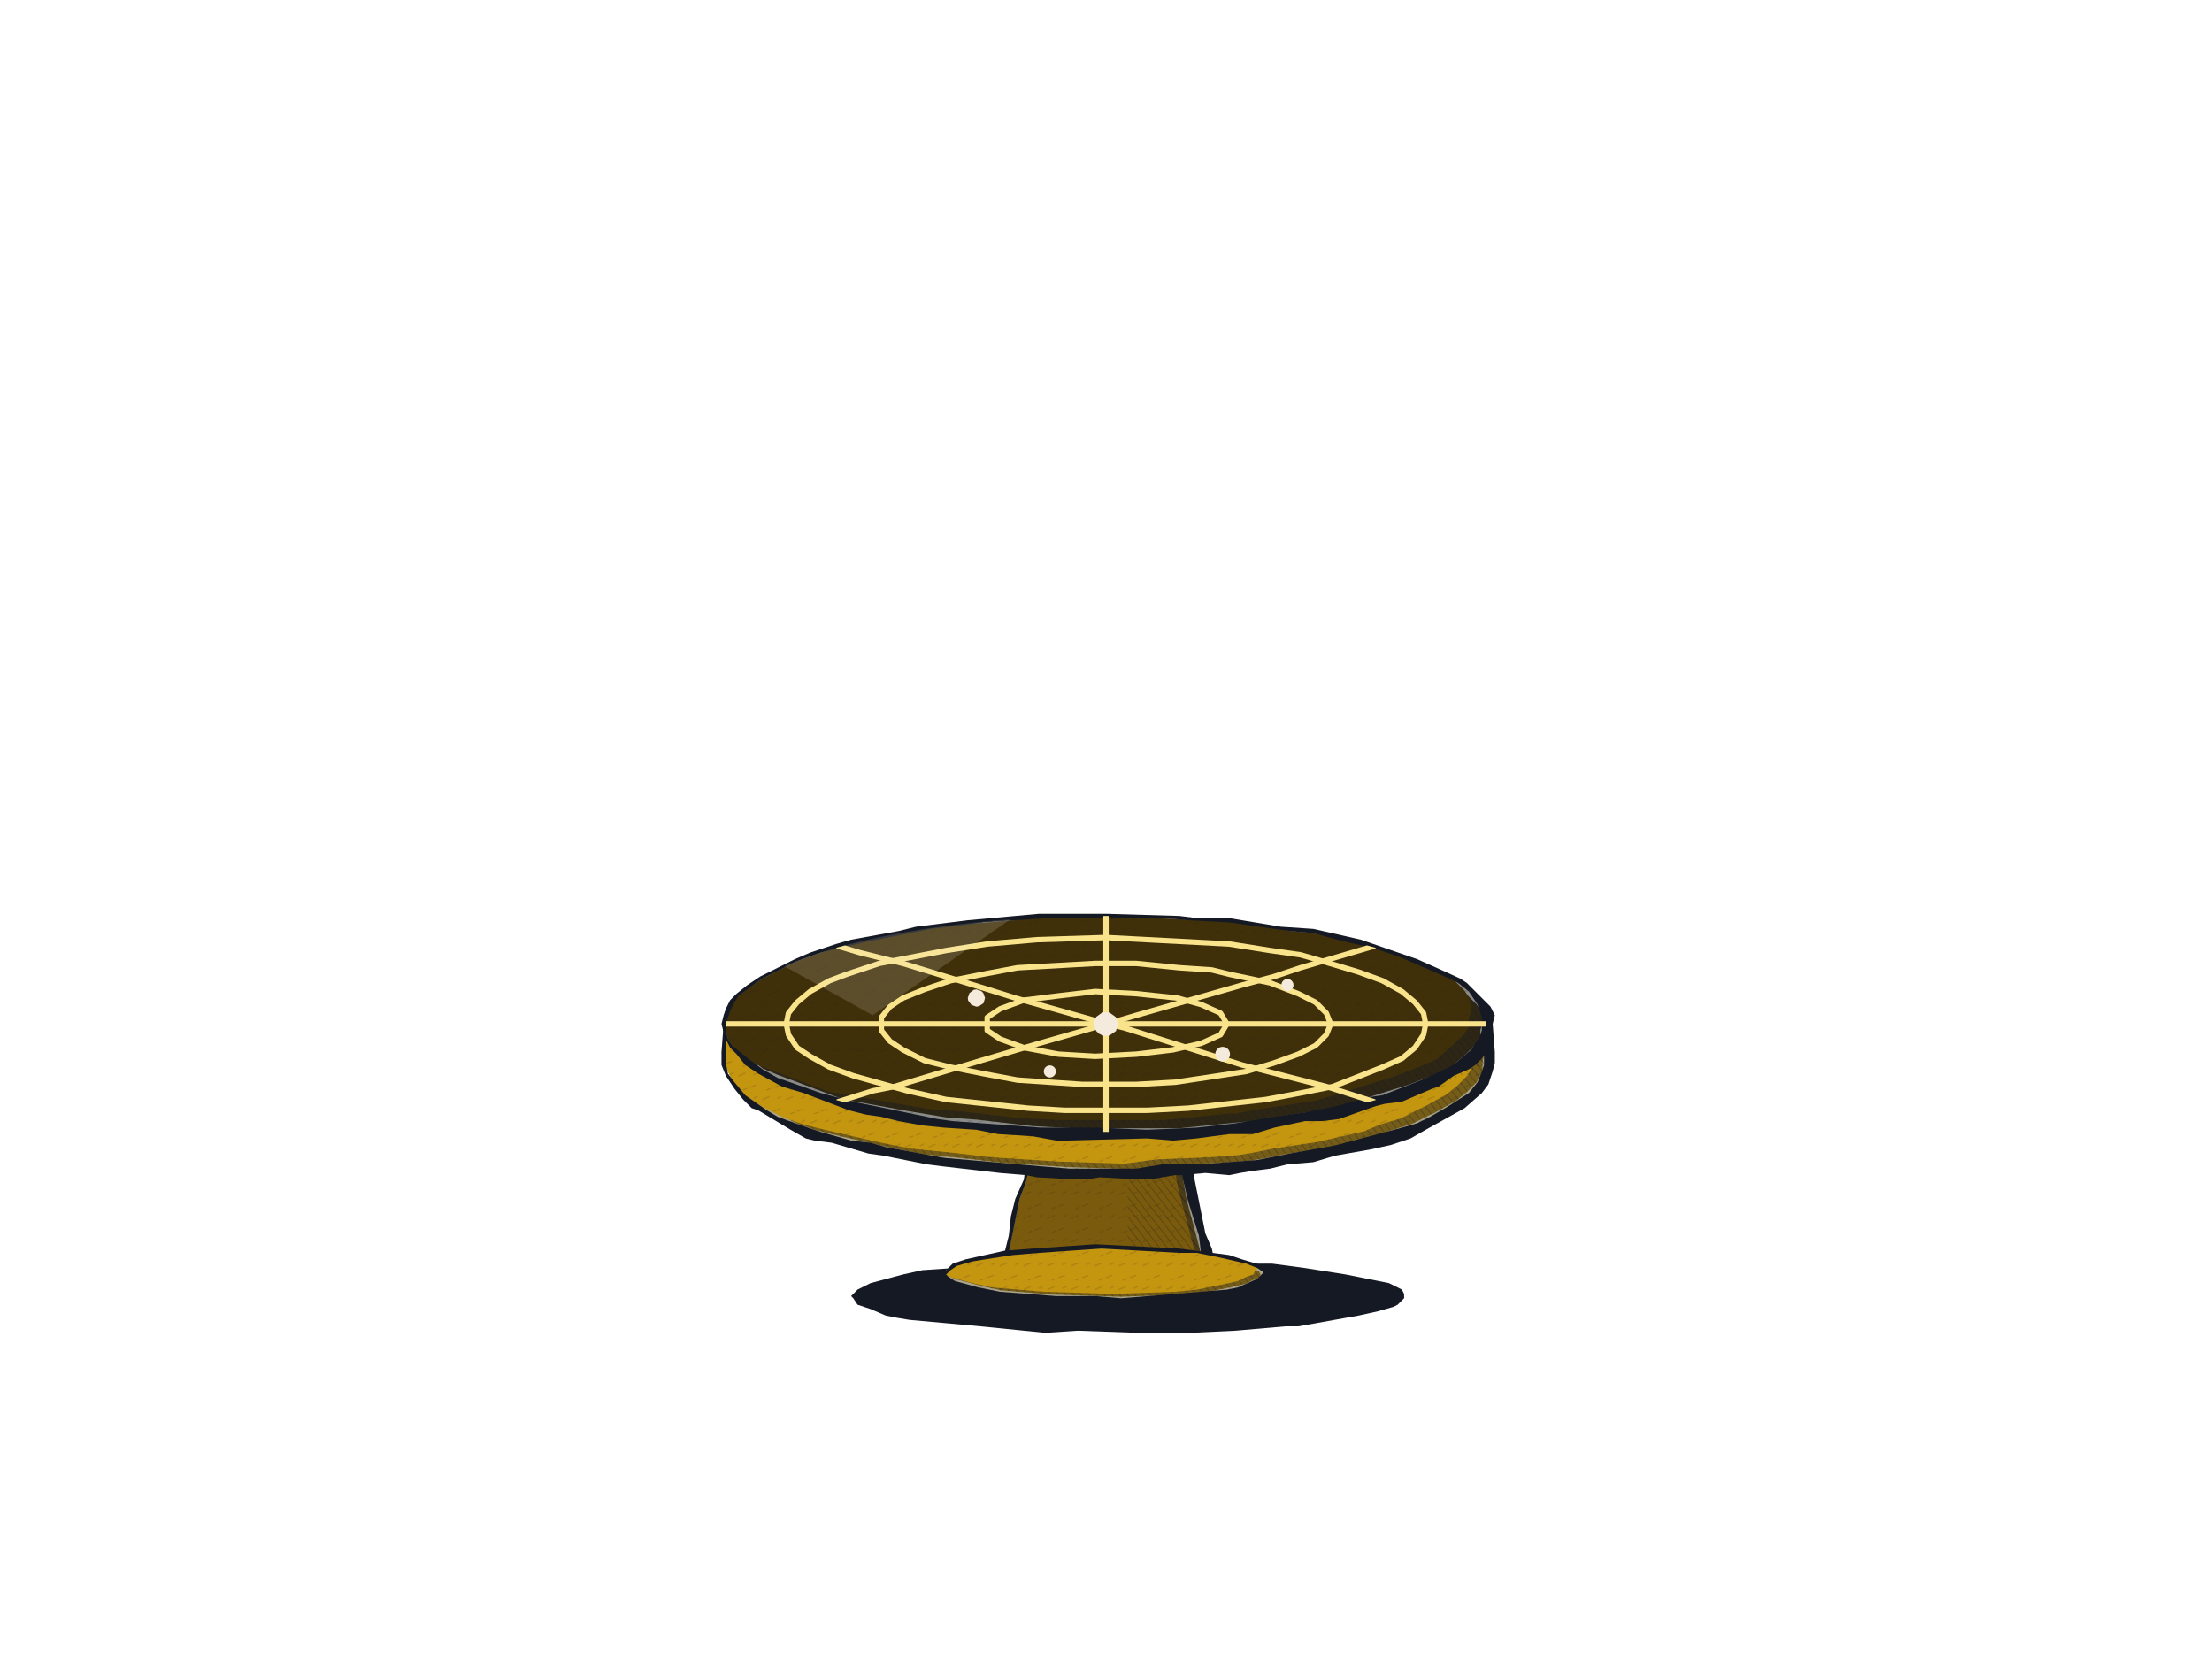
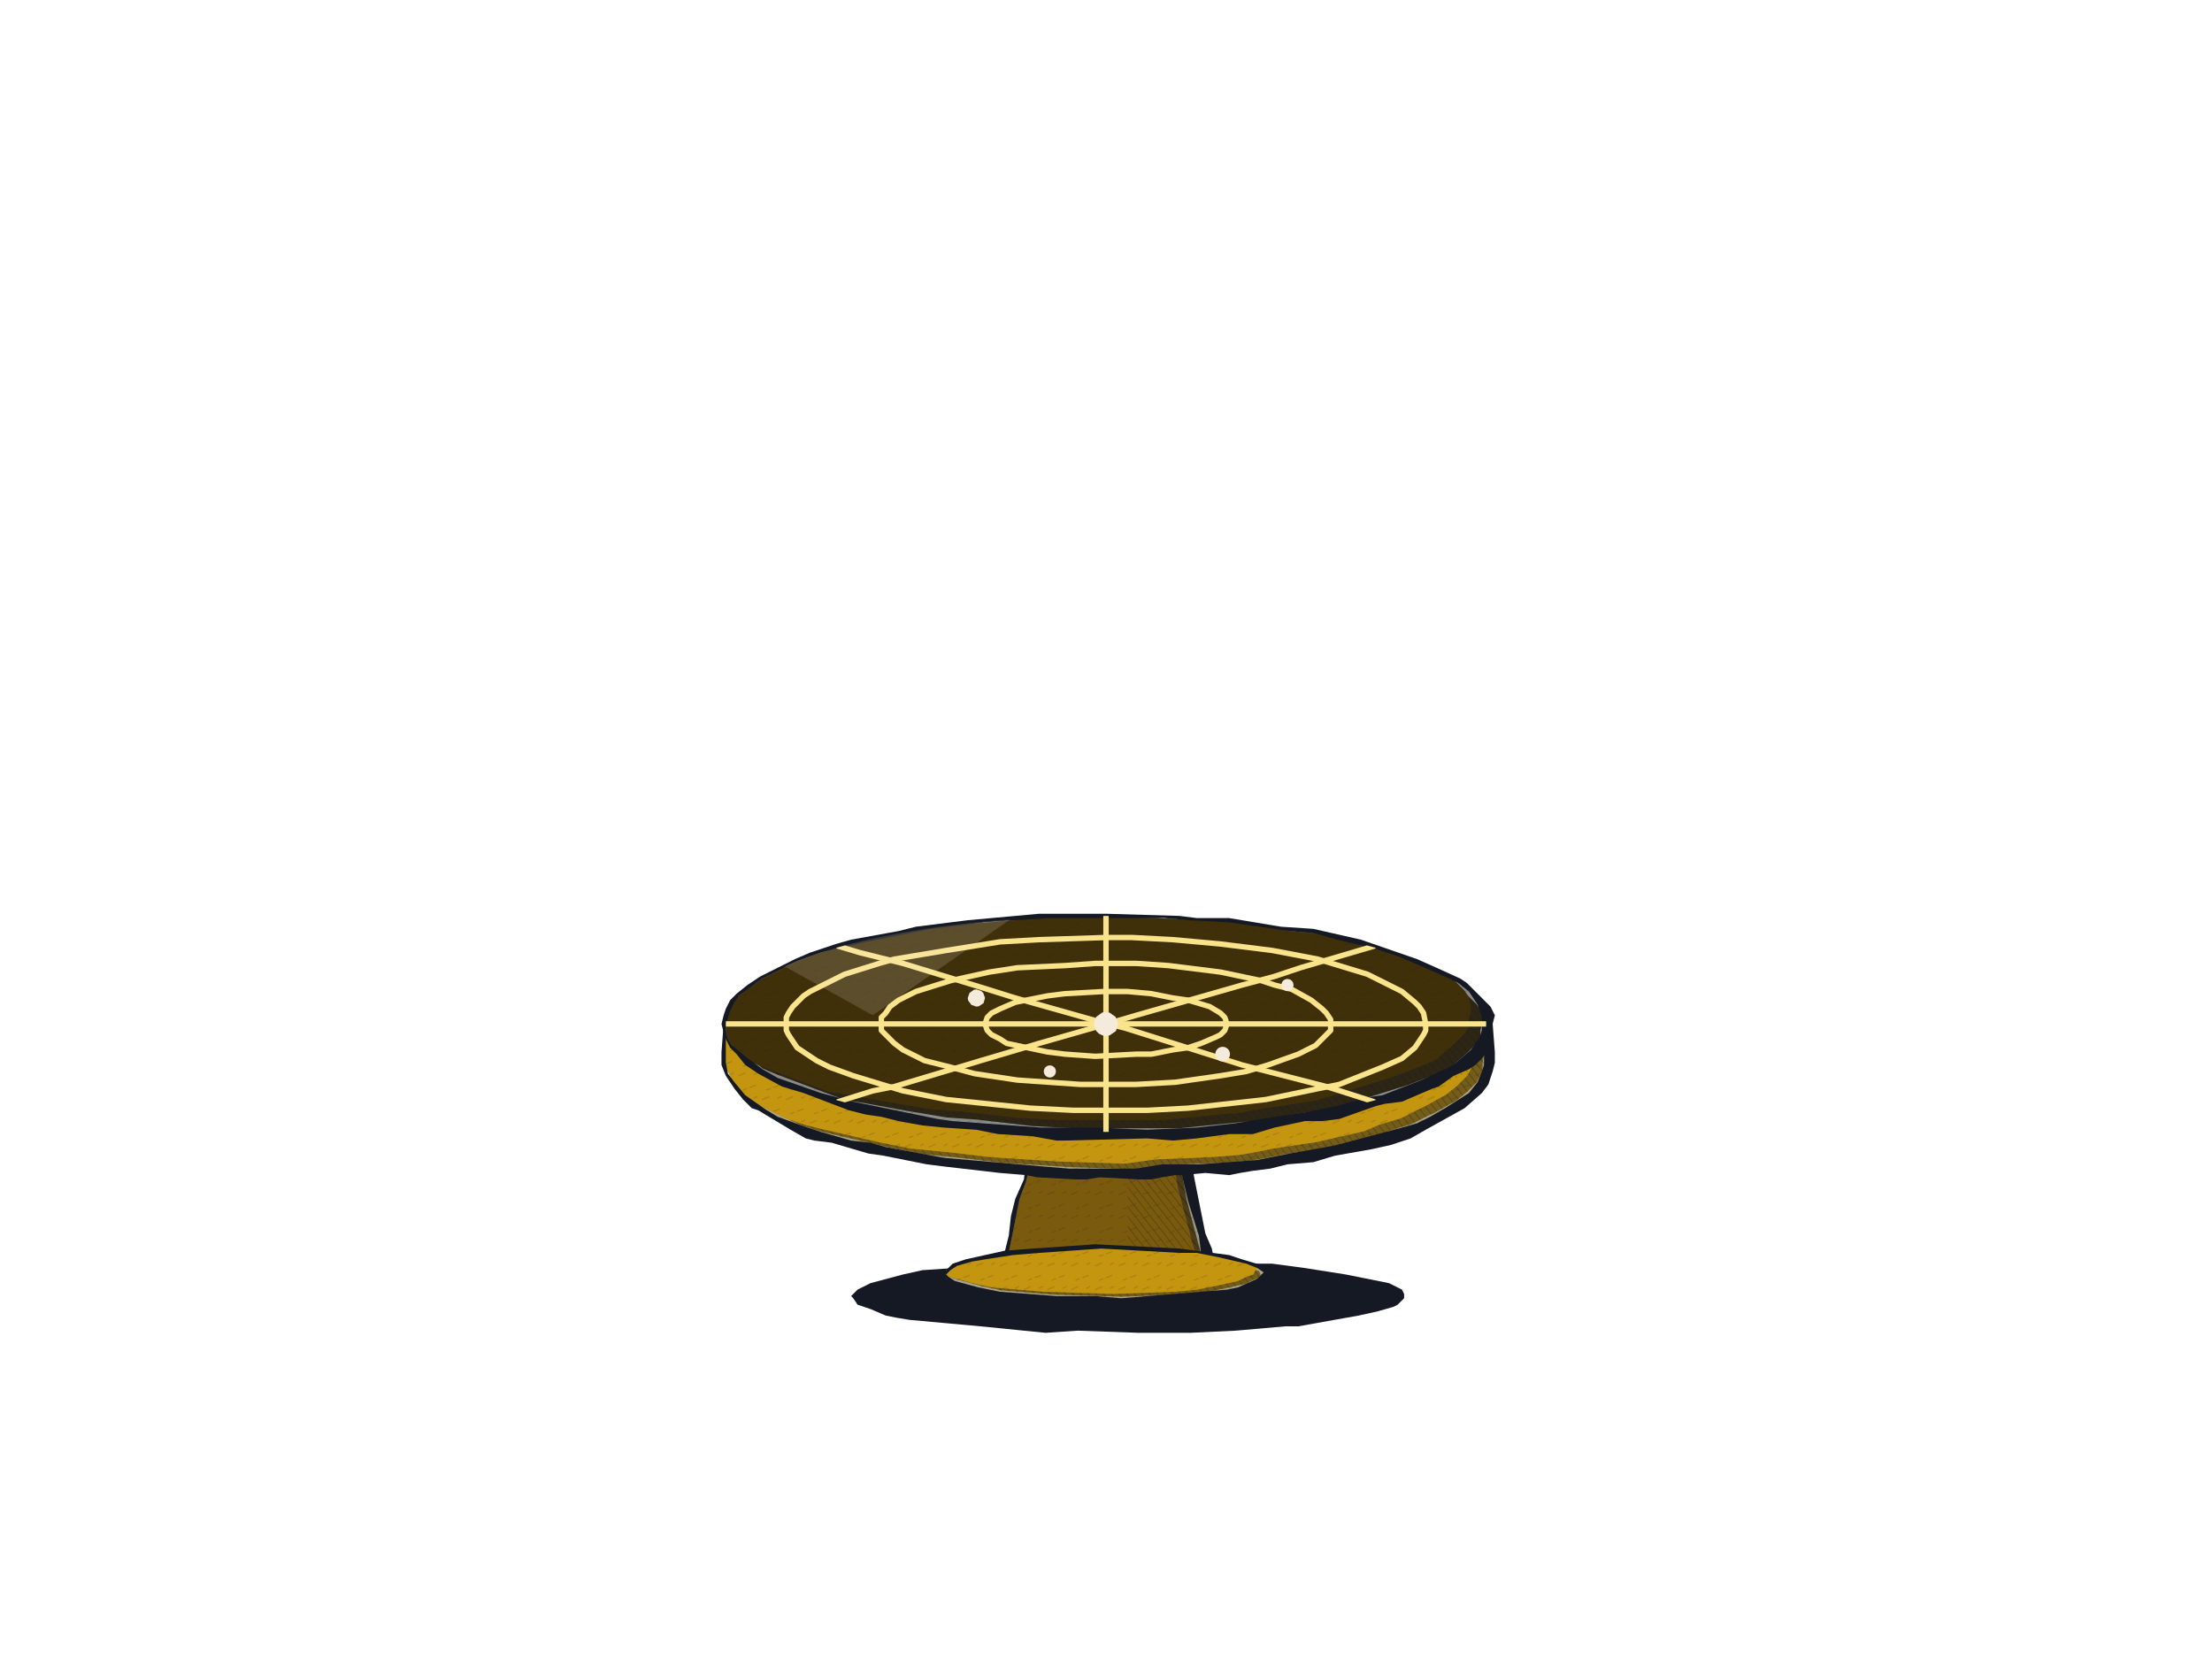
<svg xmlns="http://www.w3.org/2000/svg" viewBox="0 0 1024 768" width="1024" height="768" preserveAspectRatio="xMidYMid meet">
  <defs>
    <pattern id="rcl1-hatch" width="2.8" height="2.8" patternUnits="userSpaceOnUse" patternTransform="rotate(-38)">
      <path d="M0 0V2.8" stroke="#151923" stroke-width="0.62" opacity="0.42" />
    </pattern>
    <pattern id="rcl1-grain" width="11" height="11" patternUnits="userSpaceOnUse">
      <path d="M1 3l3 -1.3M6.2 8.4l2.6 -1M3 9.6l1.7 -0.7M8 2.4l1.6 -0.8" stroke="#151923" stroke-width="0.4" stroke-linecap="round" opacity="0.2" />
    </pattern>
    <pattern id="rcl1-dots-paper" width="9" height="9" patternUnits="userSpaceOnUse" patternTransform="rotate(45)">
      <circle cx="4.5" cy="4.5" r="2.2" fill="#F4EBDD" />
    </pattern>
    <pattern id="rcl1-dots-fringe" width="9" height="9" patternUnits="userSpaceOnUse" patternTransform="rotate(45)">
      <circle cx="4.5" cy="4.5" r="2.2" fill="#EFC62F" />
    </pattern>
    <clipPath id="rcl1-clip-command-room-floor">
      <polygon points="120,372 904,372 1004,748 20,748" />
    </clipPath>
    <clipPath id="rcl1-clip-command-room-glass">
      <path d="M196 112 L224 96 H800 L828 112 V292 H196 Z" />
    </clipPath>
    <clipPath id="rcl1-clip-command-room-table">
      <ellipse cx="512" cy="474" rx="176" ry="50" />
    </clipPath>
    <path id="rcl1-p1" d="M650 600L650 601L647 604L645 605L638 607L629 609L601 614L595 614L572 616L551 617L539 617L527 617L499 616L484 617L454 614L421 611L415 610L410 609L403 606L397 604L395 601L394 600L396 598L397 597L403 594L418 590L427 588L442 587L464 585L478 584L505 583L517 583L551 583L576 585L589 585L604 587L623 590L643 594L647 596L649 597L650 599Z" />
    <clipPath id="rcl1-c2">
      <use href="#rcl1-p1" />
    </clipPath>
    <path id="rcl1-p3" d="M480 520L492 519L508 521L544 520L546 525L548 538L551 555L560 589L560 590L553 592L529 595L517 596L507 597L498 596L478 594L471 592L464 590L466 585L472 555L475 547Z" />
    <clipPath id="rcl1-c4">
      <use href="#rcl1-p3" />
    </clipPath>
    <path id="rcl1-p5" d="M586 590L585 591L584 593L581 594L577 596L568 598L558 600L548 601L519 602L487 601L463 599L454 597L443 594L440 593L438 592L438 590L438 588L440 587L443 585L447 584L456 582L469 580L478 580L507 578L548 579L562 581L571 583L581 586L584 587L585 589Z" />
    <clipPath id="rcl1-c6">
      <use href="#rcl1-p5" />
    </clipPath>
    <path id="rcl1-p7" d="M336 474L335 487L336 493L337 496L340 502L343 506L348 510L359 517L369 522L378 525L386 527L412 533L427 536L447 538L464 540L495 542L526 543L541 541L566 540L579 539L585 538L595 536L615 533L637 528L644 525L654 522L666 516L675 511L680 507L685 502L688 496L688 492L689 487L688 474L688 475L685 475L661 474L644 475L602 473L594 474L586 474L578 474L561 474L534 474L508 474L481 474L472 474L463 475L438 474L430 474L422 475L380 474L363 475Z" />
    <clipPath id="rcl1-c8">
      <use href="#rcl1-p7" />
    </clipPath>
    <path id="rcl1-p9" d="M688 474L687 477L687 481L685 484L682 487L680 489L672 496L665 499L652 504L623 513L616 515L590 519L579 521L576 521L546 524L531 524L508 524L497 524L478 523L452 520L438 519L420 516L409 514L398 512L391 511L359 499L352 496L344 489L339 484L337 481L336 477L336 474L336 471L337 467L339 464L342 461L347 457L353 453L369 445L380 441L391 438L416 432L427 430L445 428L470 426L481 424L501 424L535 425L554 426L569 426L583 428L597 431L608 432L630 437L640 440L655 445L672 453L675 455L680 459L685 464L687 467L688 471Z" />
    <clipPath id="rcl1-c10">
      <use href="#rcl1-p9" />
    </clipPath>
    <path id="rcl1-p11" d="M456 462L455.3 464.4L453.2 465.8L452 466L449.7 465.2L448.2 463.2L448 462L448.8 459.7L450.8 458.2L452 458L454.3 458.8L455.2 459.7Z" />
    <clipPath id="rcl1-c12">
      <use href="#rcl1-p11" />
    </clipPath>
    <path id="rcl1-p13" d="M517.6 474L516.6 477.3L513.7 479.3L512 479.6L510.3 479.3L508.7 478.5L507.5 477.3L506.7 475.7L506.4 474L506.7 472.3L507.5 470.7L510.3 468.7L512 468.5L513.7 468.8L516.5 470.8Z" />
    <clipPath id="rcl1-c14">
      <use href="#rcl1-p13" />
    </clipPath>
  </defs>
  <use href="#rcl1-p1" fill="#151923" />
  <g clip-path="url(#rcl1-c2)">
    <use href="#rcl1-p1" fill="url(#rcl1-grain)" />
  </g>
  <use href="#rcl1-p3" fill="#7A5A0C" />
  <g clip-path="url(#rcl1-c4)">
    <use href="#rcl1-p3" fill="#4D3D16" />
    <use href="#rcl1-p3" fill="url(#rcl1-hatch)" />
    <use href="#rcl1-p3" fill="none" stroke="#D8E0E8" stroke-width="3.4" opacity="0.55" />
    <use href="#rcl1-p3" fill="#7A5A0C" transform="translate(-5.5 -4.3)" />
    <use href="#rcl1-p3" fill="url(#rcl1-grain)" />
  </g>
  <path d="M479 519L492 518L508 519L525 519L545 518L548 520L550 530L553 546L558 571L561 578L563 588L563 593L559 594L546 597L534 598L527 598L520 600L517 600L507 600L500 599L483 597L473 596L466 593L463 591L463 588L467 572L468 563L470 555L474 546L475 538ZM480 521L477 538L475 547L472 555L466 585L465 590L467 590L483 593L502 595L529 594L543 591L553 591L559 589L556 580L555 572L550 556L546 539L545 525L544 522L544 520L532 520L508 521L499 520L492 520L480 520Z" fill="#151923" fill-rule="evenodd" />
  <path d="M522 524L542 524L556 588L548 591L540 593L531 595L522 596Z" fill="url(#rcl1-hatch)" opacity="0.85" />
  <use href="#rcl1-p5" fill="#C4950F" />
  <g clip-path="url(#rcl1-c6)">
    <use href="#rcl1-p5" fill="#755D18" />
    <use href="#rcl1-p5" fill="url(#rcl1-hatch)" />
    <use href="#rcl1-p5" fill="none" stroke="#D8E0E8" stroke-width="3.4" opacity="0.55" />
    <use href="#rcl1-p5" fill="#C4950F" transform="translate(-3.8 -3)" />
    <use href="#rcl1-p5" fill="url(#rcl1-grain)" />
  </g>
  <path d="M590 590L589 594L586 596L583 598L578 600L571 601L556 604L544 605L533 604L519 605L505 605L462 603L444 598L440 596L439 594L437 590L438 588L441 585L447 583L456 581L465 579L478 578L507 576L546 578L569 581L575 583L585 586L587 587ZM585 589L582 587L577 585L564 582L554 580L546 580L510 578L481 580L469 581L456 583L450 584L443 586L440 588L439 589L438 590L439 591L442 593L453 596L463 598L489 600L507 600L519 601L556 598L568 597L573 596L582 592L584 590Z" fill="#151923" fill-rule="evenodd" />
  <use href="#rcl1-p7" fill="#C4950F" />
  <g clip-path="url(#rcl1-c8)">
    <use href="#rcl1-p7" fill="#755D18" />
    <use href="#rcl1-p7" fill="url(#rcl1-hatch)" />
    <use href="#rcl1-p7" fill="none" stroke="#D8E0E8" stroke-width="3.4" opacity="0.55" />
    <use href="#rcl1-p7" fill="#C4950F" transform="translate(-5.5 -4.3)" />
    <use href="#rcl1-p7" fill="url(#rcl1-grain)" />
  </g>
  <path d="M335 474L334 487L334 493L336 498L340 504L344 509L348 513L351 514L366 523L373 527L377 528L385 529L402 534L409 535L429 539L437 540L463 543L475 544L480 545L498 546L503 546L509 545L527 546L533 546L538 545L544 544L547 544L558 543L569 544L574 543L580 542L588 541L596 539L608 538L618 535L635 532L644 530L653 527L660 523L669 518L678 513L686 506L689 502L691 496L692 492L692 487L691 474L687 474L687 473L674 473L661 472L644 473L624 473L602 472L594 473L586 473L552 473L534 472L499 473L481 473L472 473L463 474L455 473L438 472L422 473L386 472L374 473L368 473L354 473L346 473L336 473ZM336 475L363 475L380 474L422 475L438 474L463 475L481 474L508 475L534 474L561 475L578 475L586 475L594 475L602 474L610 474L631 475L644 475L661 474L688 475L686 474L687 487L687 493L686 496L684 501L680 506L669 513L662 517L656 520L649 522L634 526L619 530L614 531L597 534L582 537L555 539L543 539L538 539L526 541L521 541L495 541L483 540L437 536L410 531L403 529L394 528L380 524L371 521L360 517L355 514L345 507L340 501L337 497L336 492L336 474Z" fill="#151923" fill-rule="evenodd" />
  <path d="M560 520L589 518L620 514L632 511L651 507L667 502L676 498L688 492L688 474L560 474Z" fill="url(#rcl1-hatch)" opacity="0.85" />
  <use href="#rcl1-p9" fill="#40300A" />
  <g clip-path="url(#rcl1-c10)">
    <use href="#rcl1-p9" fill="#2D2615" />
    <use href="#rcl1-p9" fill="url(#rcl1-hatch)" />
    <use href="#rcl1-p9" fill="none" stroke="#D8E0E8" stroke-width="3.4" opacity="0.55" />
    <use href="#rcl1-p9" fill="#40300A" transform="translate(-7.1 -5.5)" />
    <use href="#rcl1-p9" fill="url(#rcl1-grain)" />
  </g>
  <path d="M691 474L691 478L690 482L689 486L686 490L683 493L680 495L673 498L666 503L663 504L649 510L641 511L637 512L620 518L612 519L604 519L590 522L580 525L576 525L569 525L554 527L543 528L531 527L493 528L489 528L478 526L462 525L452 523L437 522L427 521L416 519L408 517L401 516L393 514L372 506L362 503L351 497L345 493L341 488L338 485L336 481L335 478L334 474L335 470L336 467L338 463L341 460L346 456L352 452L368 444L375 441L387 437L394 435L416 431L424 429L448 426L459 425L470 424L481 423L512 423L546 424L554 425L565 425L569 425L593 429L608 430L630 435L656 444L665 448L676 453L679 455L684 460L690 466L692 470ZM686 471L685 468L684 465L682 462L680 459L675 455L671 453L648 443L636 439L619 435L608 432L597 431L583 429L569 427L550 426L539 425L516 425L497 425L485 425L470 426L456 427L431 430L401 436L380 441L369 445L353 453L350 455L342 461L340 464L338 468L337 471L336 474L336 477L337 481L339 484L345 489L353 495L360 499L380 506L395 510L434 518L441 519L482 522L493 522L508 522L531 523L554 522L572 520L590 517L604 515L619 512L633 508L640 507L658 500L671 494L674 492L681 486L683 483L685 480L686 477L686 474Z" fill="#151923" fill-rule="evenodd" />
  <g clip-path="url(#rcl1-clip-command-room-table)">
-     <path d="M660 474L659 479L655 485L649 490L640 494L617 503L602 506L586 509L550 513L531 514L493 514L476 513L438 509L420 505L395 498L384 494L375 489L369 485L365 479L364 474L365 469L369 464L375 459L384 454L392 451L407 446L438 440L457 437L480 435L512 434L550 436L569 437L588 440L602 442L609 444L629 450L640 454L649 459L655 464L659 469Z" fill="none" stroke="#F9E48C" stroke-width="2.5" stroke-linecap="round" stroke-linejoin="round" />
-     <path d="M616 474L614 479L609 484L601 488L590 492L577 496L564 498L544 501L526 502L514 502L501 502L471 500L455 497L440 494L428 491L418 486L412 482L408 477L408 474L408 471L412 466L418 462L428 458L440 454L455 451L471 448L507 446L526 446L546 448L561 449L569 451L588 455L601 460L609 464L614 469Z" fill="none" stroke="#F9E48C" stroke-width="2.5" stroke-linecap="round" stroke-linejoin="round" />
-     <path d="M568 474L565 479L556 483L543 486L526 488L507 489L490 488L474 485L463 481L457 477L457 474L457 471L463 467L474 463L490 461L507 459L526 460L545 462L556 465L565 469Z" fill="none" stroke="#F9E48C" stroke-width="2.5" stroke-linecap="round" stroke-linejoin="round" />
+     <path d="M660 474L660 477L659 479L657 482L655 485L649 490L640 494L620 502L610 504L586 509L550 513L531 514L497 514L477 513L438 509L418 505L395 498L384 494L378 491L372 487L369 485L367 482L365 479L364 477L364 474L364 471L365 469L367 466L372 461L375 459L391 451L407 446L414 444L438 440L463 436L481 435L512 434L524 434L543 435L565 437L589 440L610 444L633 451L643 456L649 459L655 464L657 466L659 469Z" fill="none" stroke="#F9E48C" stroke-width="2.5" stroke-linecap="round" stroke-linejoin="round" />
+     <path d="M616 474L616 477L614 479L612 481L609 484L601 488L587 493L577 496L565 498L544 501L526 502L500 502L471 500L451 497L440 494L428 491L418 486L414 483L410 479L408 477L408 474L408 471L410 469L412 466L416 463L424 459L440 454L458 450L471 448L493 447L507 446L526 446L541 447L565 450L584 454L590 456L598 458L607 463L612 467L614 469L616 472Z" fill="none" stroke="#F9E48C" stroke-width="2.5" stroke-linecap="round" stroke-linejoin="round" />
+     <path d="M568 474L567 477L565 479L563 480L556 483L550 485L543 486L533 488L526 488L507 489L493 488L485 487L466 483L463 481L459 479L457 477L456 474L457 471L459 469L463 467L470 464L485 461L493 460L511 459L522 459L533 460L543 462L550 463L560 466L565 469L567 471Z" fill="none" stroke="#F9E48C" stroke-width="2.5" stroke-linecap="round" stroke-linejoin="round" />
    <path d="M336 474L351 474L367 474L431 474L453 474L476 474L488 474L530 474L548 474L599 474L614 474L673 474L688 474" fill="none" stroke="#F9E48C" stroke-width="2.5" stroke-linecap="round" stroke-linejoin="round" />
    <path d="M512 424L512 465L512 489L512 524" fill="none" stroke="#F9E48C" stroke-width="2.5" stroke-linecap="round" stroke-linejoin="round" />
    <path d="M388 438L398 441L418 446L454 457L470 462L509 473L521 476L575 493L614 503L636 510" fill="none" stroke="#F9E48C" stroke-width="2.5" stroke-linecap="round" stroke-linejoin="round" />
    <path d="M388 510L404 505L414 503L454 491L481 483L509 475L526 470L575 456L590 452L602 448L636 438" fill="none" stroke="#F9E48C" stroke-width="2.5" stroke-linecap="round" stroke-linejoin="round" />
    <use href="#rcl1-p11" fill="#F4EBDD" />
    <circle cx="566" cy="488" r="3.4" fill="#F4EBDD" />
    <circle cx="596" cy="456" r="2.8" fill="#F4EBDD" />
    <circle cx="486" cy="496" r="2.8" fill="#F4EBDD" />
    <use href="#rcl1-p13" fill="#F4EBDD" />
    <path d="M350 440 L470 424 L404 470 Z" fill="#F4EBDD" opacity="0.16" />
  </g>
</svg>
